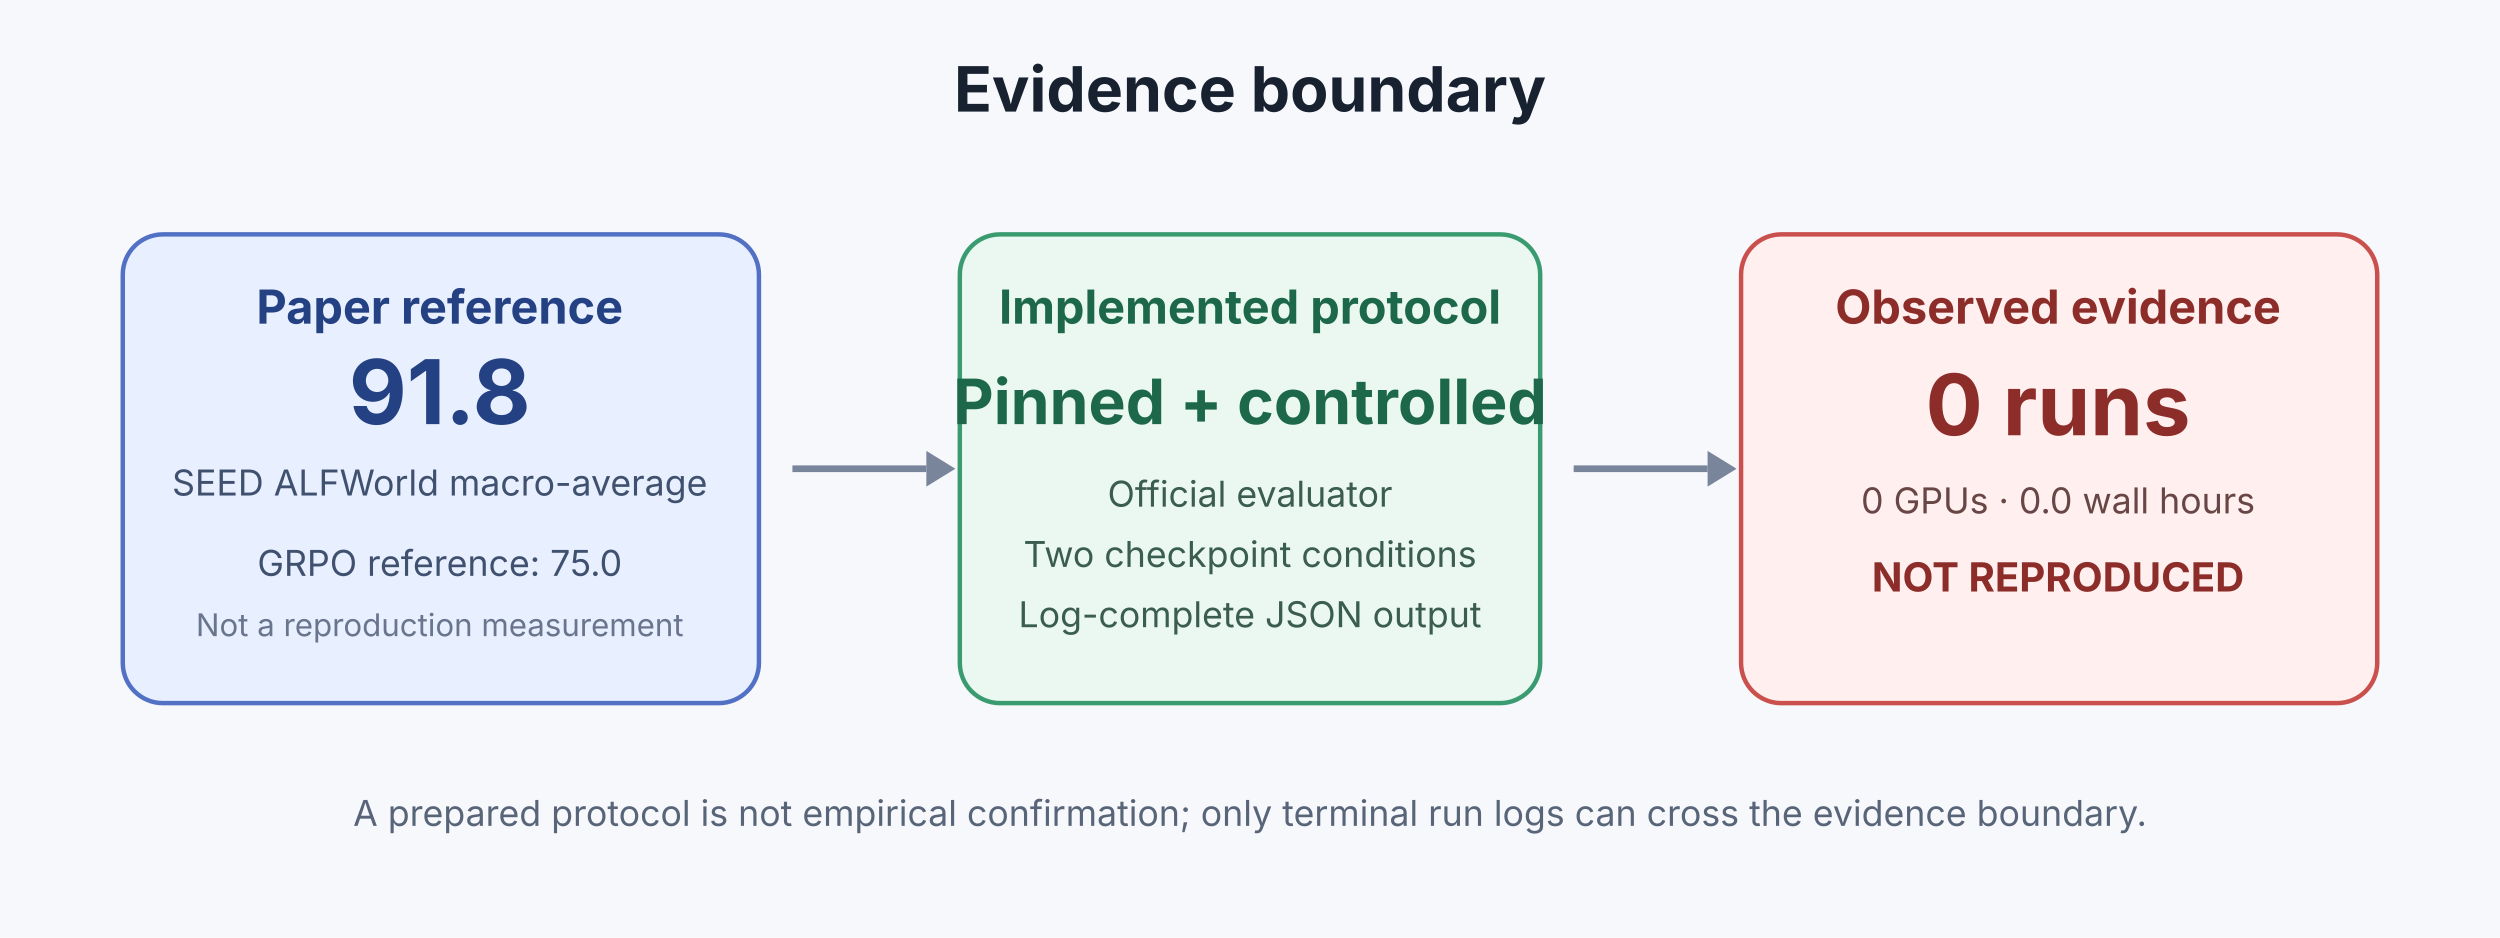
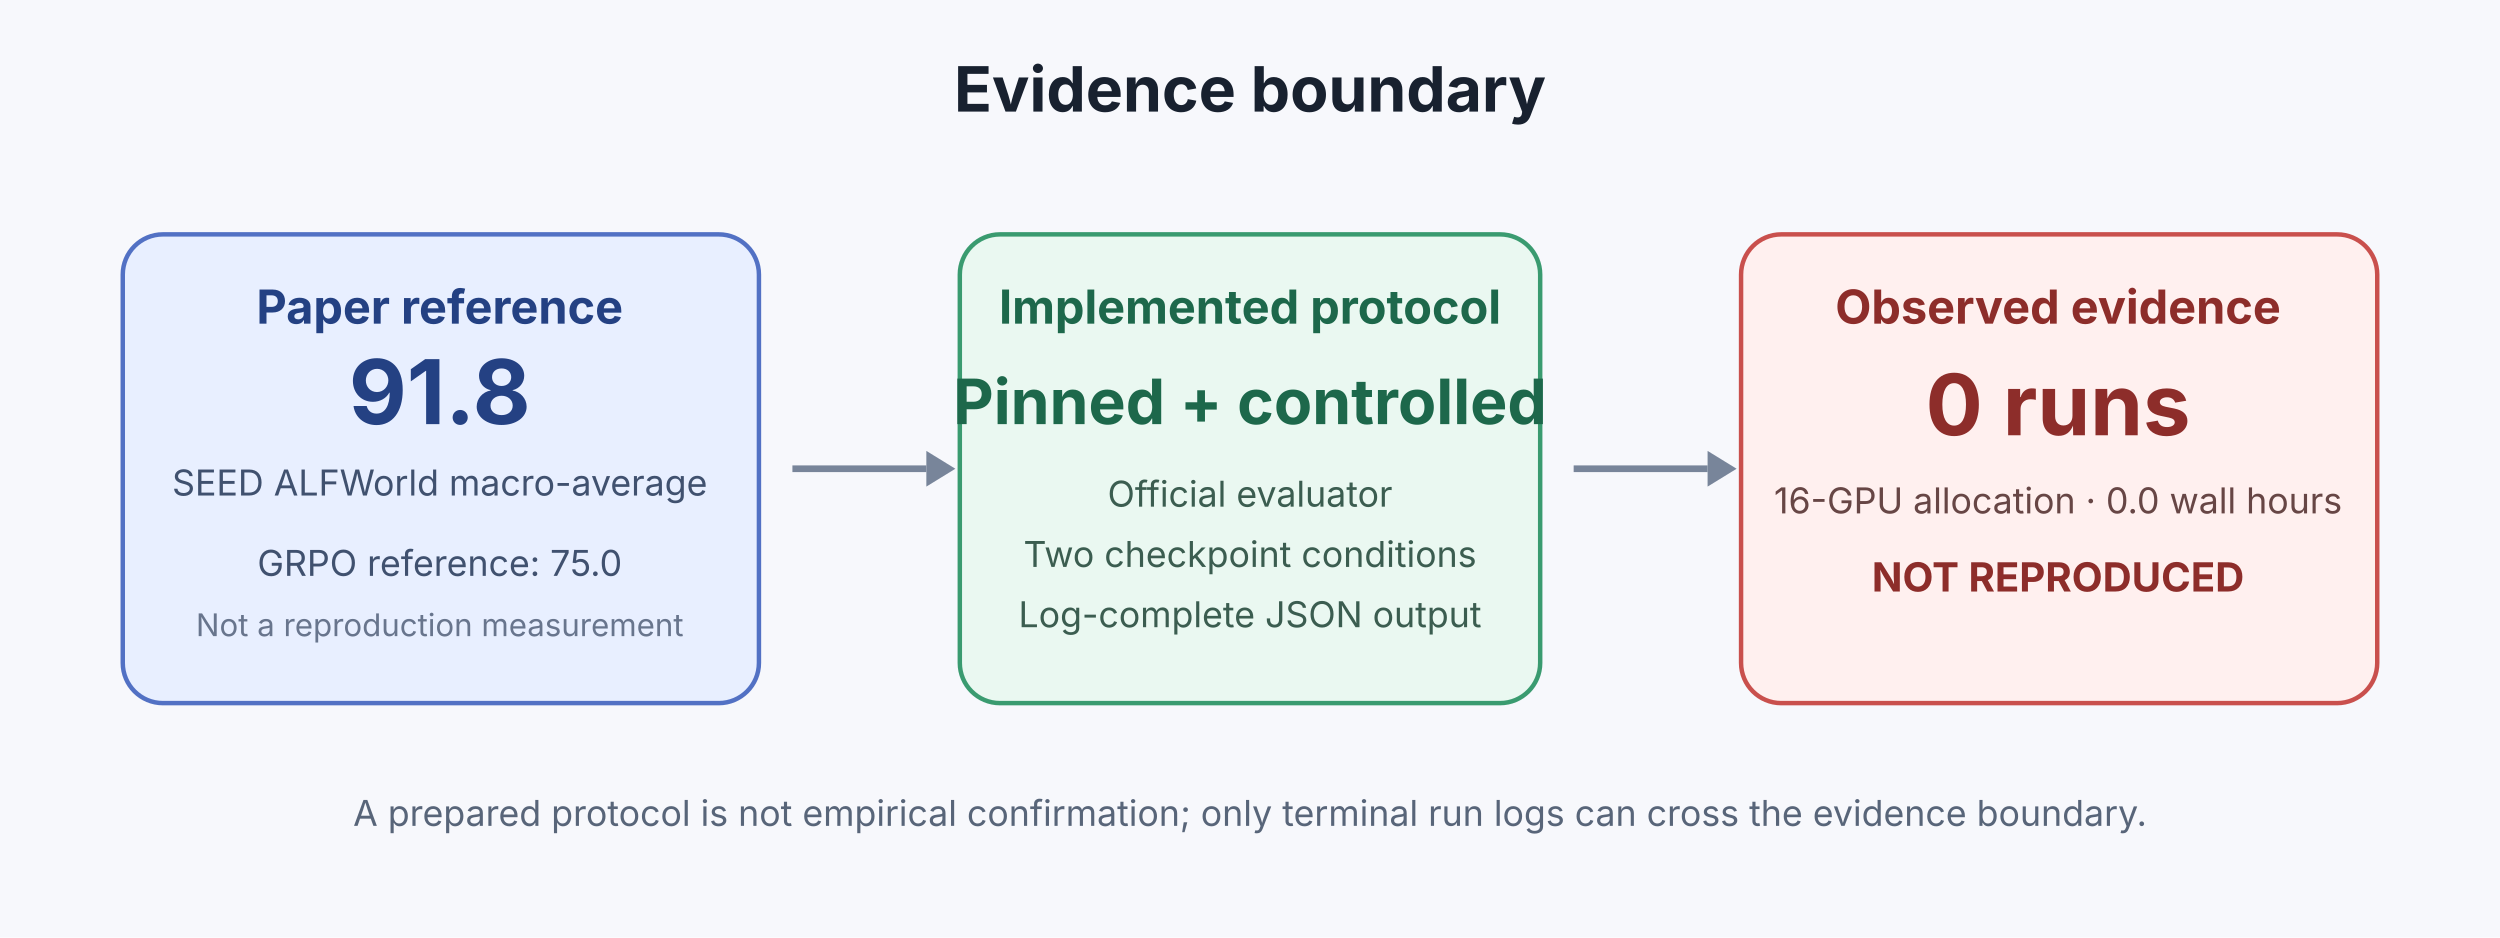
<svg xmlns="http://www.w3.org/2000/svg" width="1120" height="420" viewBox="0 0 1120 420" role="img" aria-labelledby="title desc">
  <rect width="1120" height="420" fill="#f7f8fc" />
  <text x="560" y="50" text-anchor="middle" font-family="Inter,Arial,sans-serif" font-size="28" font-weight="700" fill="#18212f">Evidence boundary</text>
  <g font-family="Inter,Arial,sans-serif">
    <rect x="55" y="105" width="285" height="210" rx="18" fill="#e8efff" stroke="#5271c4" stroke-width="2" />
    <text x="197" y="145" text-anchor="middle" font-size="21" font-weight="700" fill="#244183">Paper reference</text>
    <text x="197" y="190" text-anchor="middle" font-size="40" font-weight="700" fill="#244183">91.8</text>
    <text x="197" y="222" text-anchor="middle" font-size="16" fill="#40516f">SEED ALFWorld macro-average</text>
    <text x="197" y="258" text-anchor="middle" font-size="16" fill="#40516f">GRPO reference: 75.0</text>
    <text x="197" y="285" text-anchor="middle" font-size="14" fill="#68758d">Not a reproduction measurement</text>
    <path d="M355 210 H415" stroke="#78859a" stroke-width="3" />
    <polygon points="415,202 428,210 415,218" fill="#78859a" />
    <rect x="430" y="105" width="260" height="210" rx="18" fill="#eaf8f1" stroke="#3a9b70" stroke-width="2" />
    <text x="560" y="145" text-anchor="middle" font-size="21" font-weight="700" fill="#1d684b">Implemented protocol</text>
    <text x="560" y="190" text-anchor="middle" font-size="28" font-weight="700" fill="#1d684b">Pinned + controlled</text>
    <text x="560" y="227" text-anchor="middle" font-size="16" fill="#3b5d50">Official evaluator</text>
    <text x="560" y="254" text-anchor="middle" font-size="16" fill="#3b5d50">Two checkpoint conditions</text>
    <text x="560" y="281" text-anchor="middle" font-size="16" fill="#3b5d50">Log-complete JSON output</text>
    <path d="M705 210 H765" stroke="#78859a" stroke-width="3" />
    <polygon points="765,202 778,210 765,218" fill="#78859a" />
    <rect x="780" y="105" width="285" height="210" rx="18" fill="#fff0ef" stroke="#c9504d" stroke-width="2" />
    <text x="922" y="145" text-anchor="middle" font-size="21" font-weight="700" fill="#8d2d2a">Observed evidence</text>
    <text x="922" y="195" text-anchor="middle" font-size="38" font-weight="700" fill="#8d2d2a">0 runs</text>
-     <text x="922" y="230" text-anchor="middle" font-size="16" fill="#674645">0 GPUs · 0.0 wall hours</text>
+     <text x="922" y="230" text-anchor="middle" font-size="16" fill="#674645">16-GPU allocation · 0.0 wall hours</text>
    <text x="922" y="265" text-anchor="middle" font-size="18" font-weight="700" fill="#8d2d2a">NOT REPRODUCED</text>
  </g>
  <text x="560" y="370" text-anchor="middle" font-family="Inter,Arial,sans-serif" font-size="16" fill="#586579">A prepared protocol is not empirical confirmation; only terminal run logs can cross the evidence boundary.</text>
</svg>
